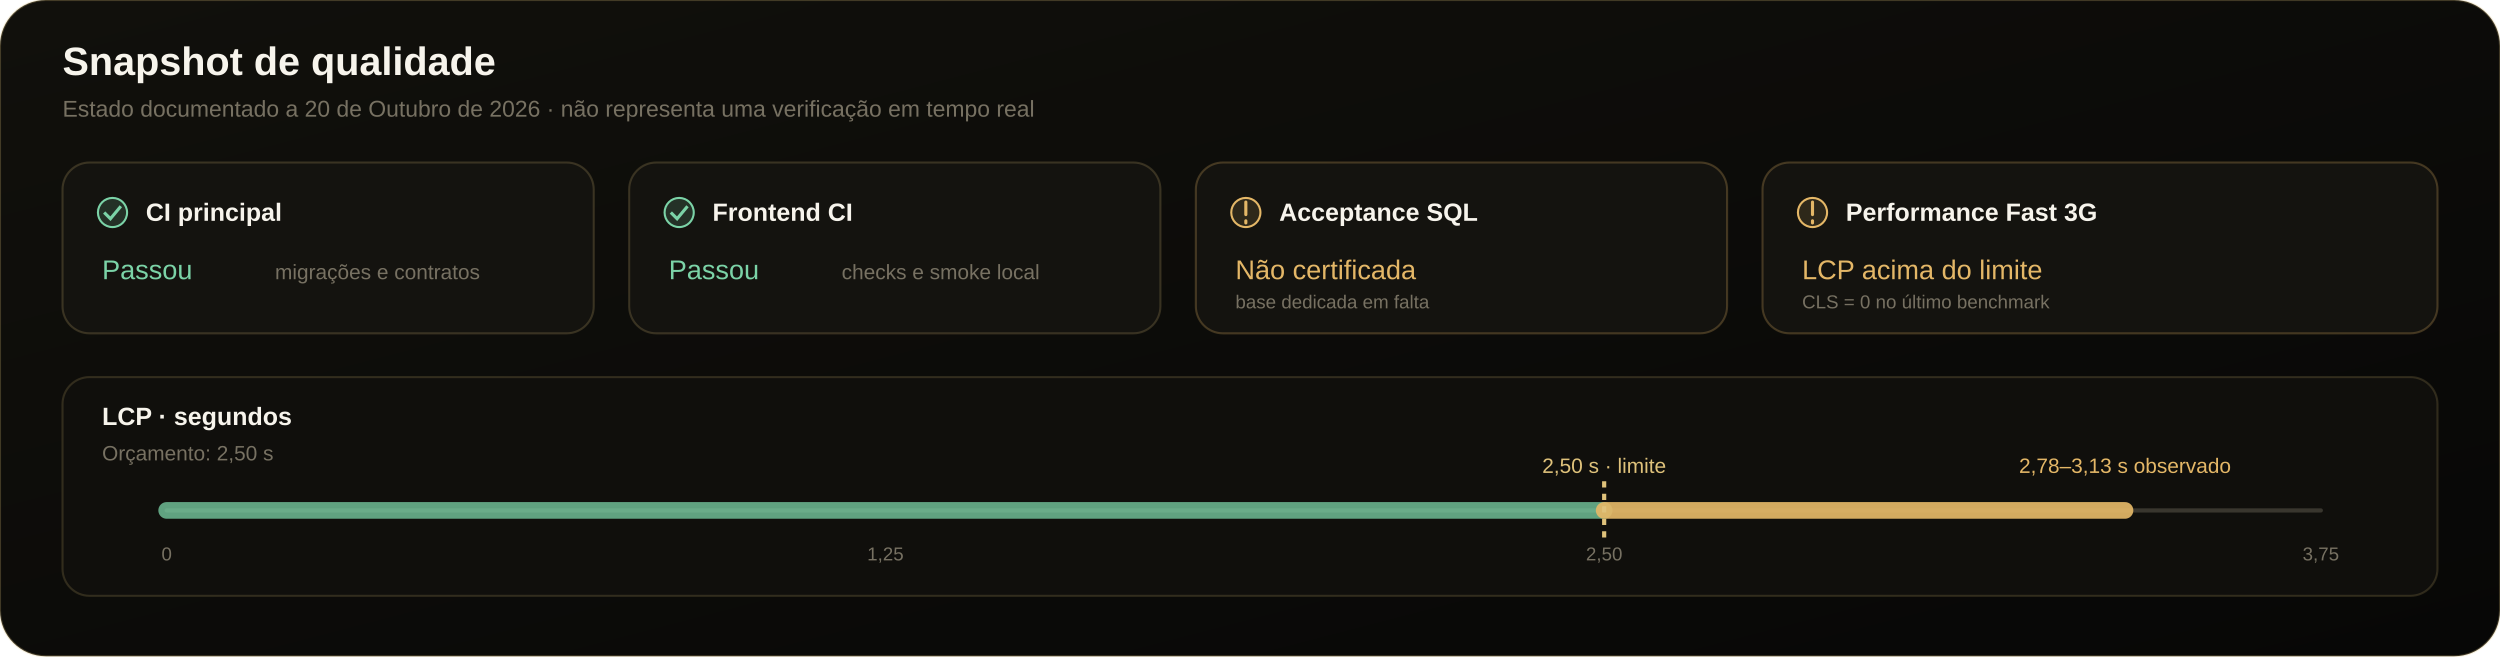
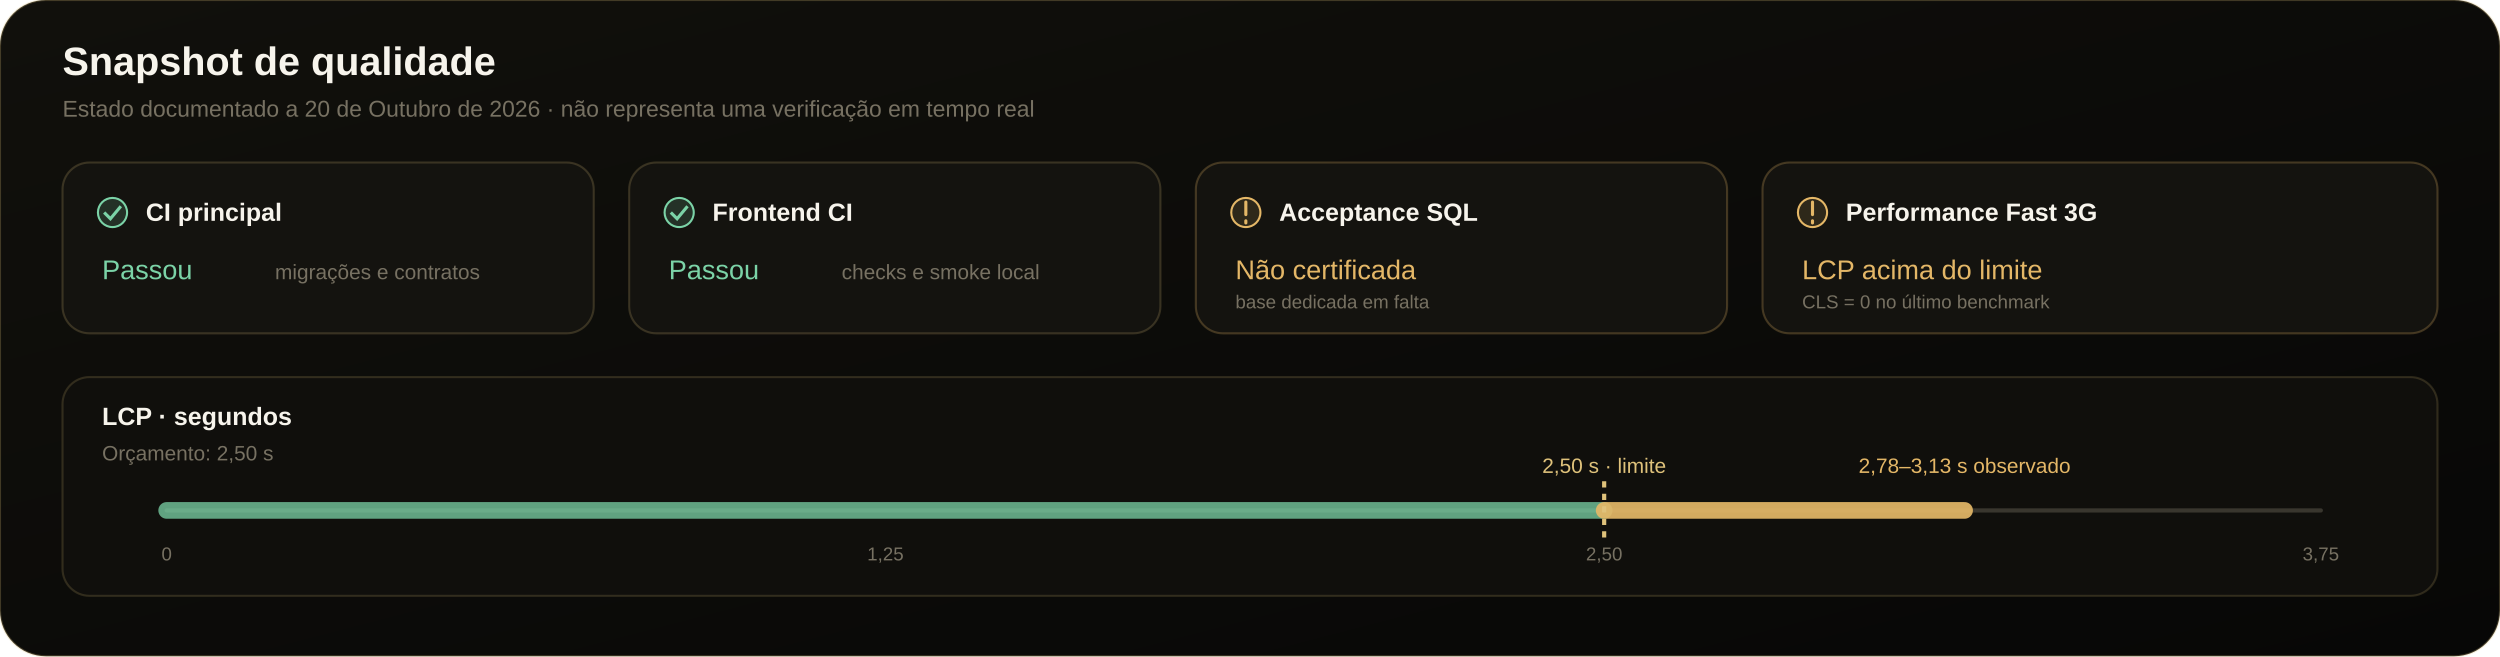
<svg xmlns="http://www.w3.org/2000/svg" width="1200" height="315" viewBox="0 0 1200 315" role="img" aria-labelledby="title desc">
  <defs>
    <linearGradient id="bg" x1="0" y1="0" x2="1" y2="1">
      <stop stop-color="#11100c" />
      <stop offset="1" stop-color="#070706" />
    </linearGradient>
    <linearGradient id="gold" x1="0" y1="0" x2="1" y2="0">
      <stop stop-color="#dfc27b" />
      <stop offset="1" stop-color="#b9964f" />
    </linearGradient>
  </defs>
  <rect width="1200" height="315" rx="22" fill="url(#bg)" stroke="#dfc27b" stroke-opacity=".25" />
  <text x="30" y="36" fill="#f7f4ec" font-family="Arial,sans-serif" font-size="19" font-weight="700">Snapshot de qualidade</text>
  <text x="30" y="56" fill="#777162" font-family="Arial,sans-serif" font-size="11">Estado documentado a 20 de Outubro de 2026 · não representa uma verificação em tempo real</text>
  <g font-family="Arial,sans-serif">
    <rect x="30" y="78" width="255" height="82" rx="13" fill="#14130f" stroke="#dfc27b" stroke-opacity=".2" />
    <circle cx="54" cy="102" r="7" fill="#7bd3a7" fill-opacity=".16" stroke="#7bd3a7" />
    <path d="M50 102l3 3 5 -6" fill="none" stroke="#7bd3a7" stroke-width="1.5" />
    <text x="70" y="106" fill="#f7f4ec" font-size="12" font-weight="700">CI principal</text>
    <text x="49" y="134" fill="#7bd3a7" font-size="13">Passou</text>
    <text x="132" y="134" fill="#777162" font-size="10">migrações e contratos</text>
    <rect x="302" y="78" width="255" height="82" rx="13" fill="#14130f" stroke="#dfc27b" stroke-opacity=".2" />
    <circle cx="326" cy="102" r="7" fill="#7bd3a7" fill-opacity=".16" stroke="#7bd3a7" />
    <path d="M322 102l3 3 5 -6" fill="none" stroke="#7bd3a7" stroke-width="1.5" />
    <text x="342" y="106" fill="#f7f4ec" font-size="12" font-weight="700">Frontend CI</text>
    <text x="321" y="134" fill="#7bd3a7" font-size="13">Passou</text>
    <text x="404" y="134" fill="#777162" font-size="10">checks e smoke local</text>
    <rect x="574" y="78" width="255" height="82" rx="13" fill="#14130f" stroke="#e4b767" stroke-opacity=".25" />
    <circle cx="598" cy="102" r="7" fill="#e4b767" fill-opacity=".13" stroke="#e4b767" />
    <path d="M598 97v6m0 3v1" stroke="#e4b767" stroke-width="1.5" stroke-linecap="round" />
    <text x="614" y="106" fill="#f7f4ec" font-size="12" font-weight="700">Acceptance SQL</text>
    <text x="593" y="134" fill="#e4b767" font-size="13">Não certificada</text>
    <text x="593" y="148" fill="#777162" font-size="9">base dedicada em falta</text>
    <rect x="846" y="78" width="324" height="82" rx="13" fill="#14130f" stroke="#e4b767" stroke-opacity=".25" />
    <circle cx="870" cy="102" r="7" fill="#e4b767" fill-opacity=".13" stroke="#e4b767" />
    <path d="M870 97v6m0 3v1" stroke="#e4b767" stroke-width="1.5" stroke-linecap="round" />
    <text x="886" y="106" fill="#f7f4ec" font-size="12" font-weight="700">Performance Fast 3G</text>
    <text x="865" y="134" fill="#e4b767" font-size="13">LCP acima do limite</text>
    <text x="865" y="148" fill="#777162" font-size="9">CLS = 0 no último benchmark</text>
    <rect x="30" y="181" width="1140" height="105" rx="13" fill="#100f0c" stroke="#dfc27b" stroke-opacity=".17" />
    <text x="49" y="204" fill="#f7f4ec" font-size="12" font-weight="700">LCP · segundos</text>
    <text x="49" y="221" fill="#777162" font-size="10">Orçamento: 2,50 s</text>
    <path d="M80 245H1114" stroke="#777162" stroke-opacity=".4" stroke-width="2" stroke-linecap="round" />
    <path d="M80 245H770" stroke="#7bd3a7" stroke-opacity=".75" stroke-width="8" stroke-linecap="round" />
-     <path d="M770 245H1020" stroke="#e4b767" stroke-opacity=".92" stroke-width="8" stroke-linecap="round" />
+     <path d="M770 245H943" stroke="#e4b767" stroke-opacity=".92" stroke-width="8" stroke-linecap="round" />
    <path d="M770 231V258" stroke="#dfc27b" stroke-width="2" stroke-dasharray="3 3" />
    <text x="770" y="227" fill="#dfc27b" font-size="10" text-anchor="middle">2,50 s · limite</text>
-     <text x="1020" y="227" fill="#e4b767" font-size="10" text-anchor="middle">2,78–3,13 s observado</text>
+     <text x="943" y="227" fill="#e4b767" font-size="10" text-anchor="middle">2,78–3,13 s observado</text>
    <g fill="#777162" font-size="9">
      <text x="80" y="269" text-anchor="middle">0</text>
      <text x="425" y="269" text-anchor="middle">1,25</text>
      <text x="770" y="269" text-anchor="middle">2,50</text>
      <text x="1114" y="269" text-anchor="middle">3,75</text>
    </g>
  </g>
</svg>
